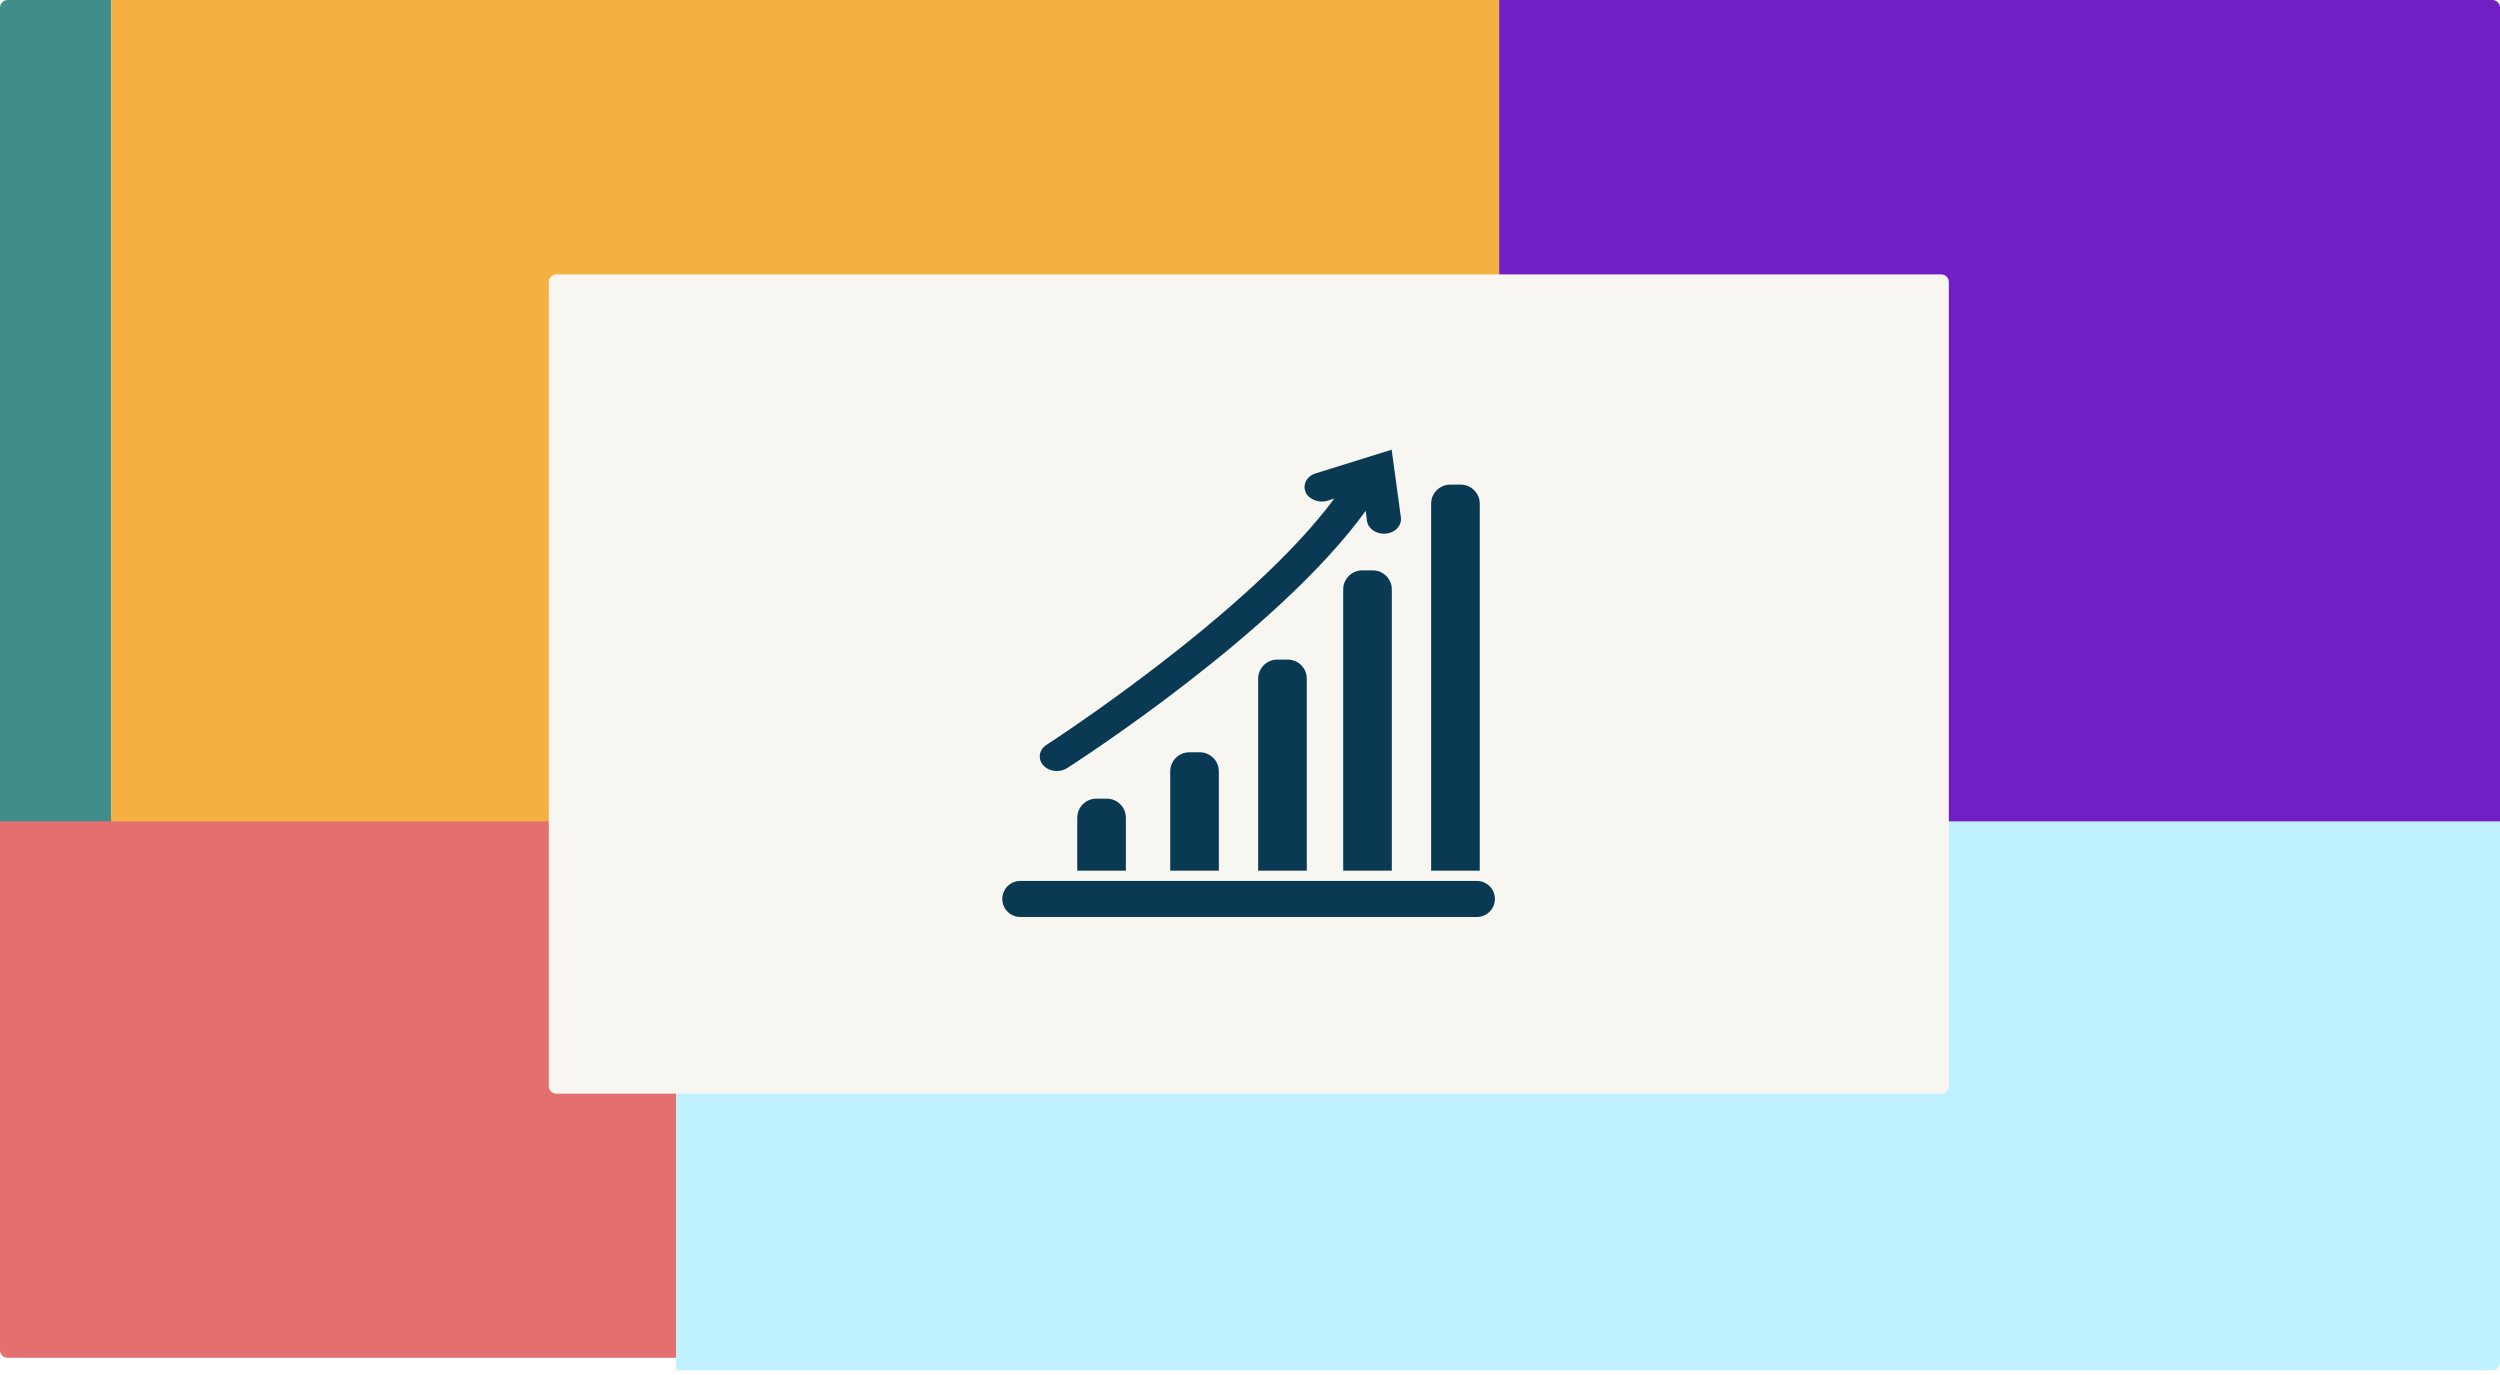
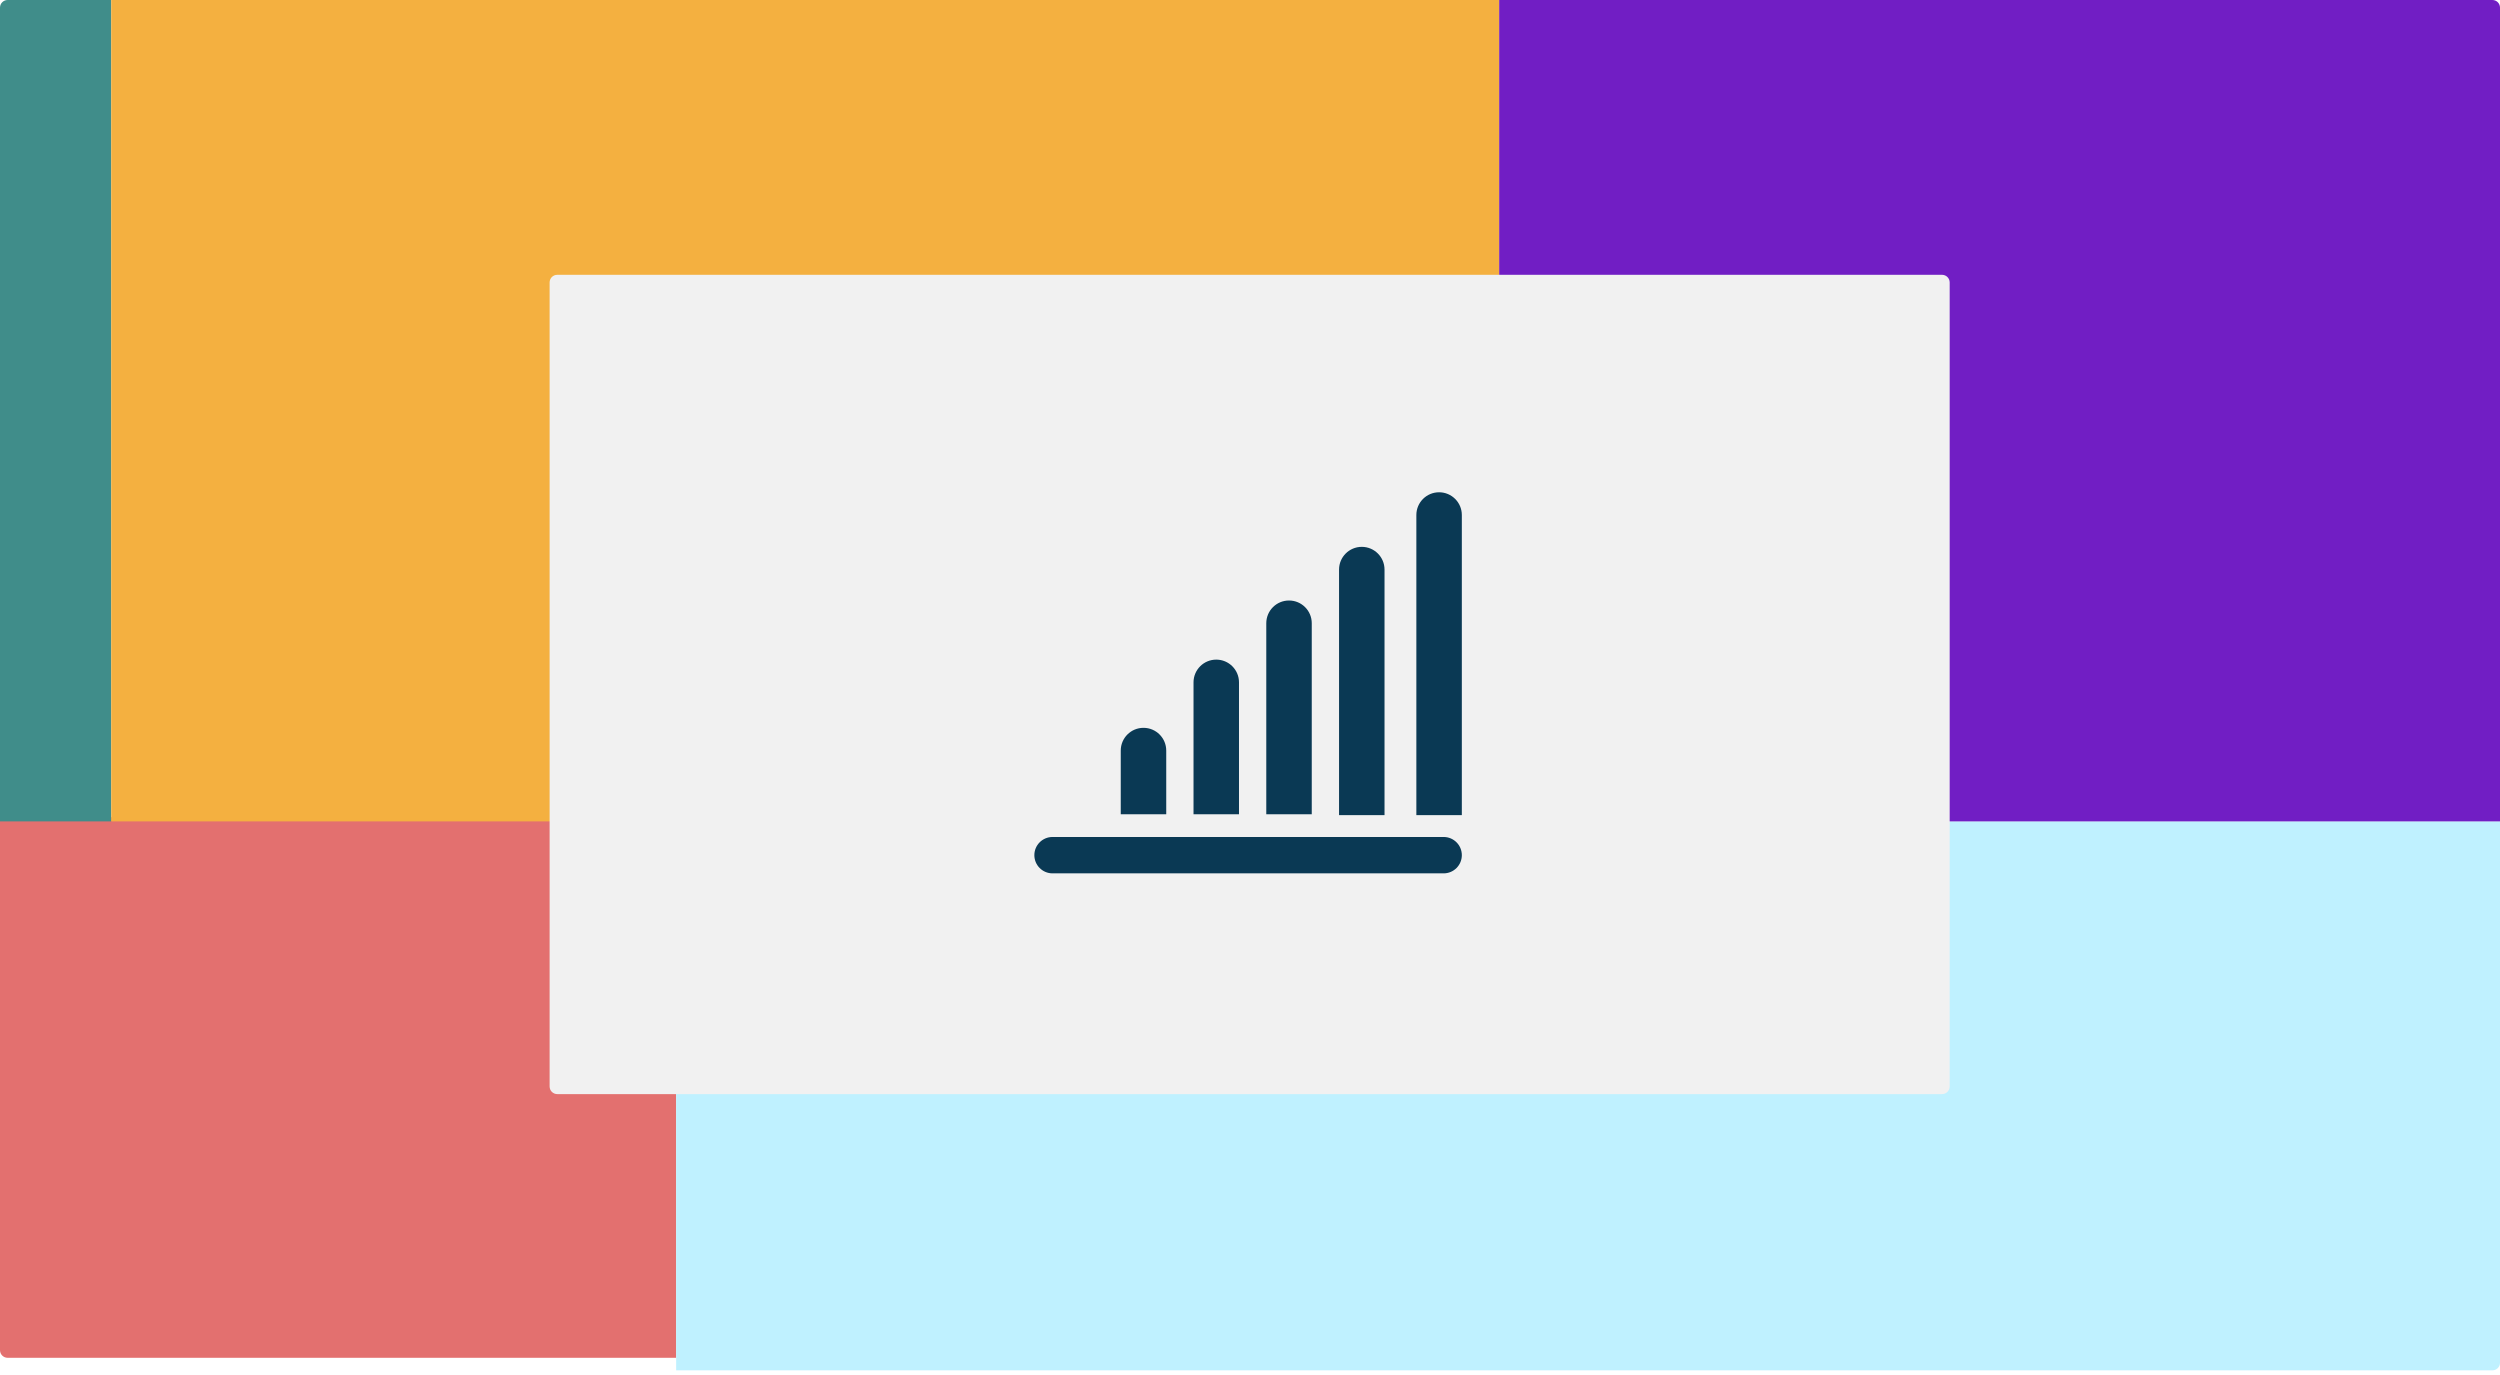
<svg xmlns="http://www.w3.org/2000/svg" width="655" height="360" viewBox="0 0 655 360" fill="none">
  <path d="M0 214.104H177.153V355.742H2C0.895 355.742 0 354.846 0 353.742V214.104Z" fill="#E3706F" />
  <path d="M177.153 215.202H655V287.119V357.035C655 358.14 654.105 359.035 653 359.035H177.153V215.202Z" fill="#BFF1FF" />
  <path d="M0 2C0 0.895 0.895 0 2 0H29.137V215.202H0V2Z" fill="#408D8A" />
  <path d="M392.767 0H653C654.105 0 655 0.895 655 2V215.202H392.767V0Z" fill="#711EC4" />
  <rect x="29.137" width="363.63" height="215.202" fill="#F4B040" />
-   <rect x="143.781" y="71.89" width="366.815" height="214.655" rx="2" fill="#F7F6F1" />
-   <path d="M374.957 131.972C374.957 129.211 377.196 126.972 379.957 126.972H382.699C385.461 126.972 387.699 129.211 387.699 131.972V228.111H374.957V131.972ZM349.585 130.633L347.821 131.181C345.612 131.879 343.017 130.907 342.124 129.057C341.695 128.161 341.675 127.171 342.068 126.266C342.523 125.219 343.491 124.4 344.719 124.017L364.612 117.82L367.033 135.545C367.17 136.448 366.916 137.369 366.318 138.133C365.585 139.071 364.409 139.679 363.089 139.804C362.931 139.821 362.754 139.829 362.583 139.829C360.332 139.829 358.421 138.394 358.137 136.497L357.831 133.815C334.841 165.648 281.9 199.766 279.603 201.236C278.823 201.734 277.89 202 276.903 202C275.573 202 274.321 201.51 273.472 200.649C272.691 199.863 272.325 198.859 272.438 197.828C272.557 196.758 273.199 195.774 274.203 195.136C274.741 194.79 327.177 160.893 349.585 130.633ZM359.658 149.436C362.42 149.436 364.658 151.675 364.658 154.436V228.109H351.919V154.436C351.919 151.675 354.158 149.436 356.919 149.436H359.658ZM337.38 172.814C340.141 172.814 342.38 175.052 342.38 177.814V228.111H329.637V177.814C329.637 175.052 331.875 172.814 334.637 172.814H337.38ZM314.338 197.099C317.099 197.099 319.338 199.338 319.338 202.099V228.107H306.597V202.099C306.597 199.338 308.836 197.099 311.597 197.099H314.338ZM289.979 209.248C292.74 209.248 294.979 211.487 294.979 214.248V228.109H282.24V214.248C282.24 211.487 284.478 209.248 287.24 209.248H289.979ZM391.663 235.525C391.663 238.135 389.547 240.251 386.936 240.251H267.326C264.715 240.251 262.599 238.134 262.599 235.524V235.524C262.599 232.913 264.715 230.797 267.326 230.797H386.936C389.547 230.797 391.663 232.914 391.663 235.525V235.525Z" fill="#0A3954" />
+   <rect x="144" y="72" width="366.815" height="214.655" rx="2" fill="#F1F1F1" />
+   <path d="M293.638 196.65C293.638 193.359 296.306 190.692 299.596 190.692V190.692C302.886 190.692 305.553 193.359 305.553 196.65V213.33H293.638V196.65Z" fill="#0A3954" />
+   <path d="M312.702 178.777C312.702 175.487 315.369 172.82 318.66 172.82V172.82C321.95 172.82 324.617 175.487 324.617 178.777V213.331H312.702V178.777Z" fill="#0A3954" />
+   <path d="M331.766 163.288C331.766 159.998 334.433 157.331 337.723 157.331V157.331C341.014 157.331 343.681 159.998 343.681 163.288V213.331H331.766V163.288Z" fill="#0A3954" />
+   <path d="M350.83 149.232C350.83 145.942 353.497 143.275 356.787 143.275V143.275C360.077 143.275 362.745 145.942 362.745 149.232V213.573H350.83V149.232Z" fill="#0A3954" />
+   <path d="M371.085 134.934C371.085 131.644 373.752 128.977 377.043 128.977V128.977C380.333 128.977 383 131.644 383 134.934V213.573H371.085V134.934Z" fill="#0A3954" />
+   <path d="M378.234 219.288C380.866 219.288 383 221.422 383 224.054V224.054C383 226.686 380.866 228.82 378.234 228.82L275.766 228.82C273.134 228.82 271 226.686 271 224.054V224.054C271 221.422 273.134 219.288 275.766 219.288L378.234 219.288Z" fill="#0A3954" />
</svg>
